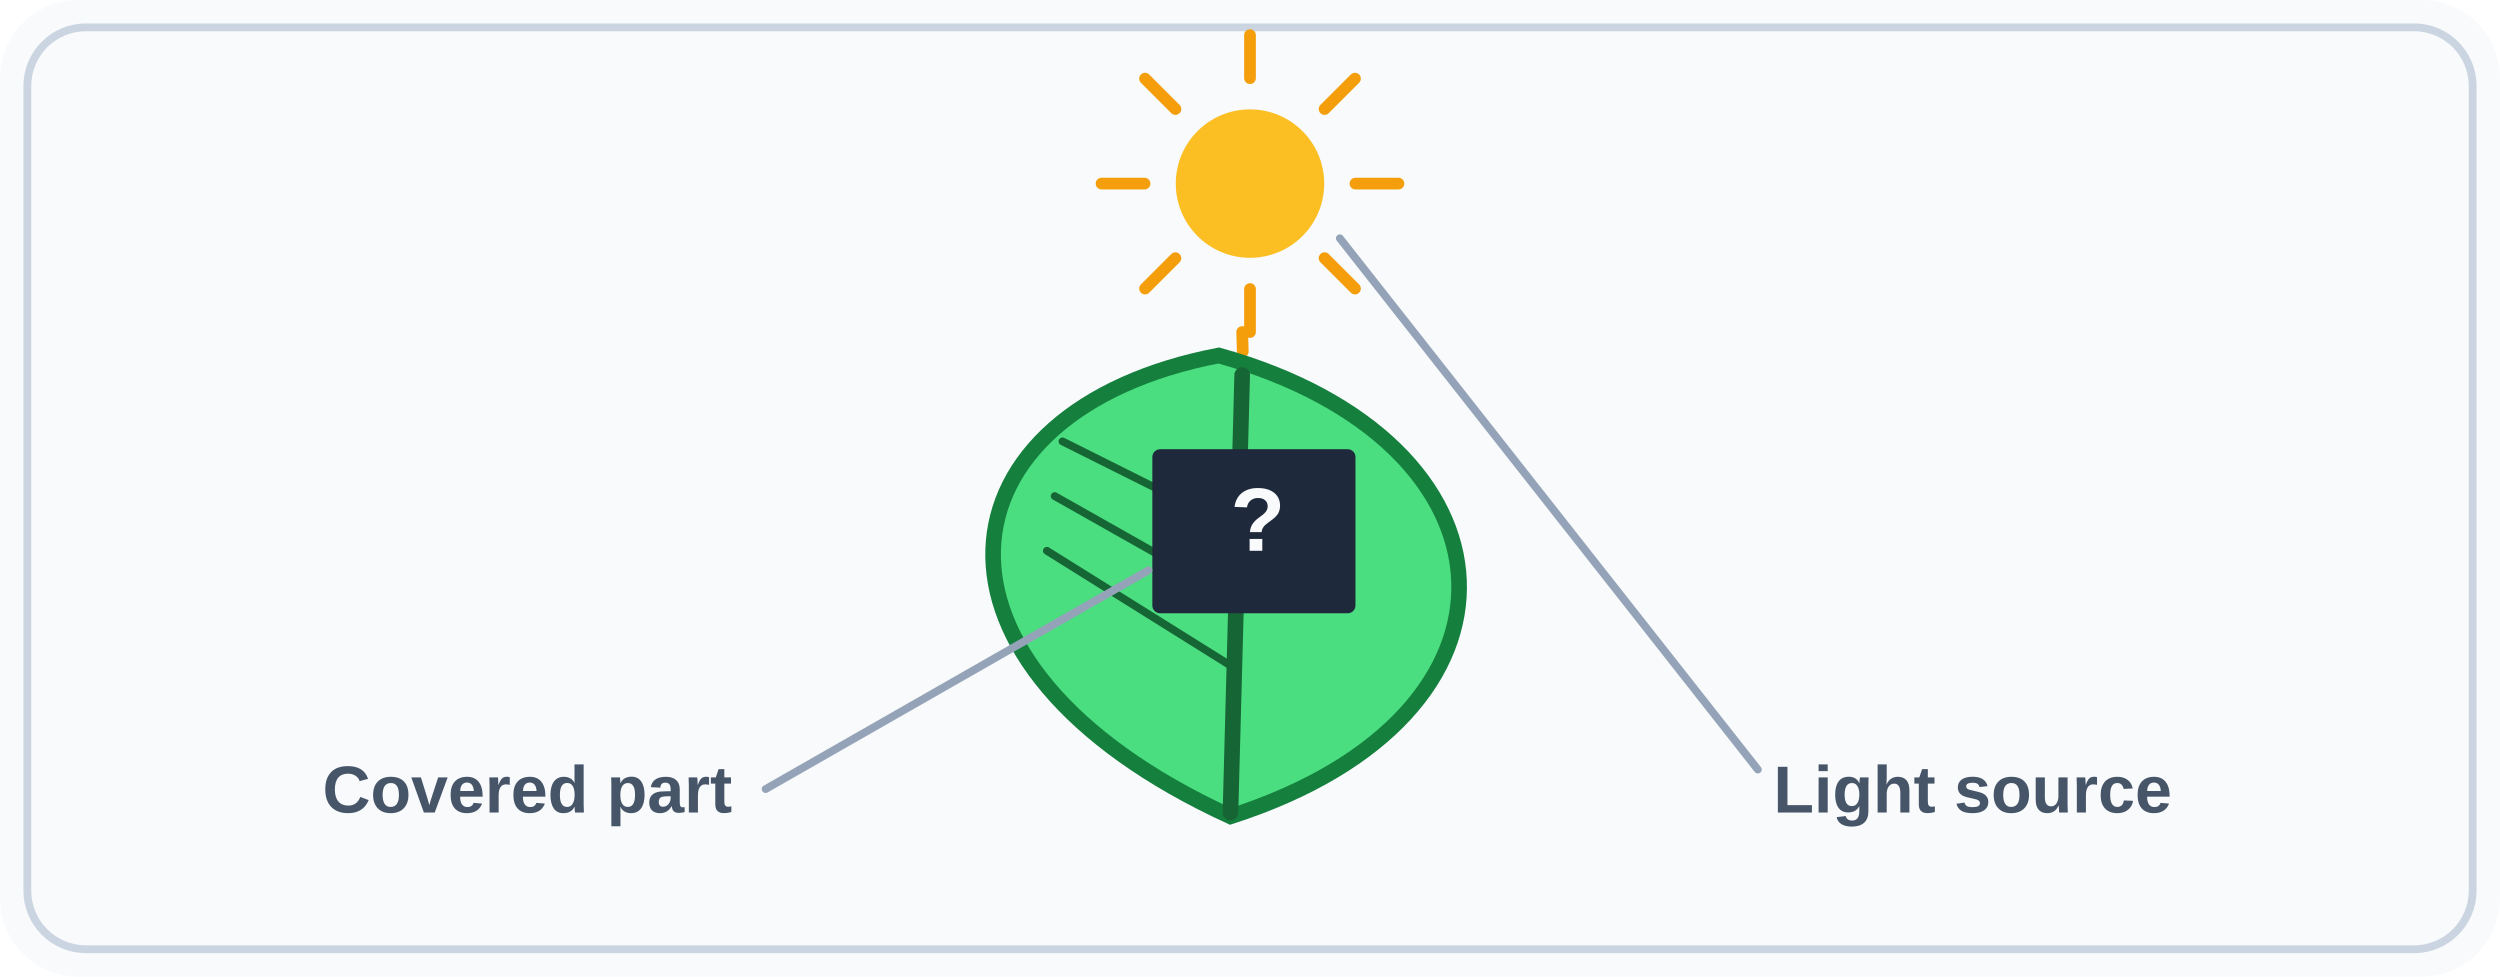
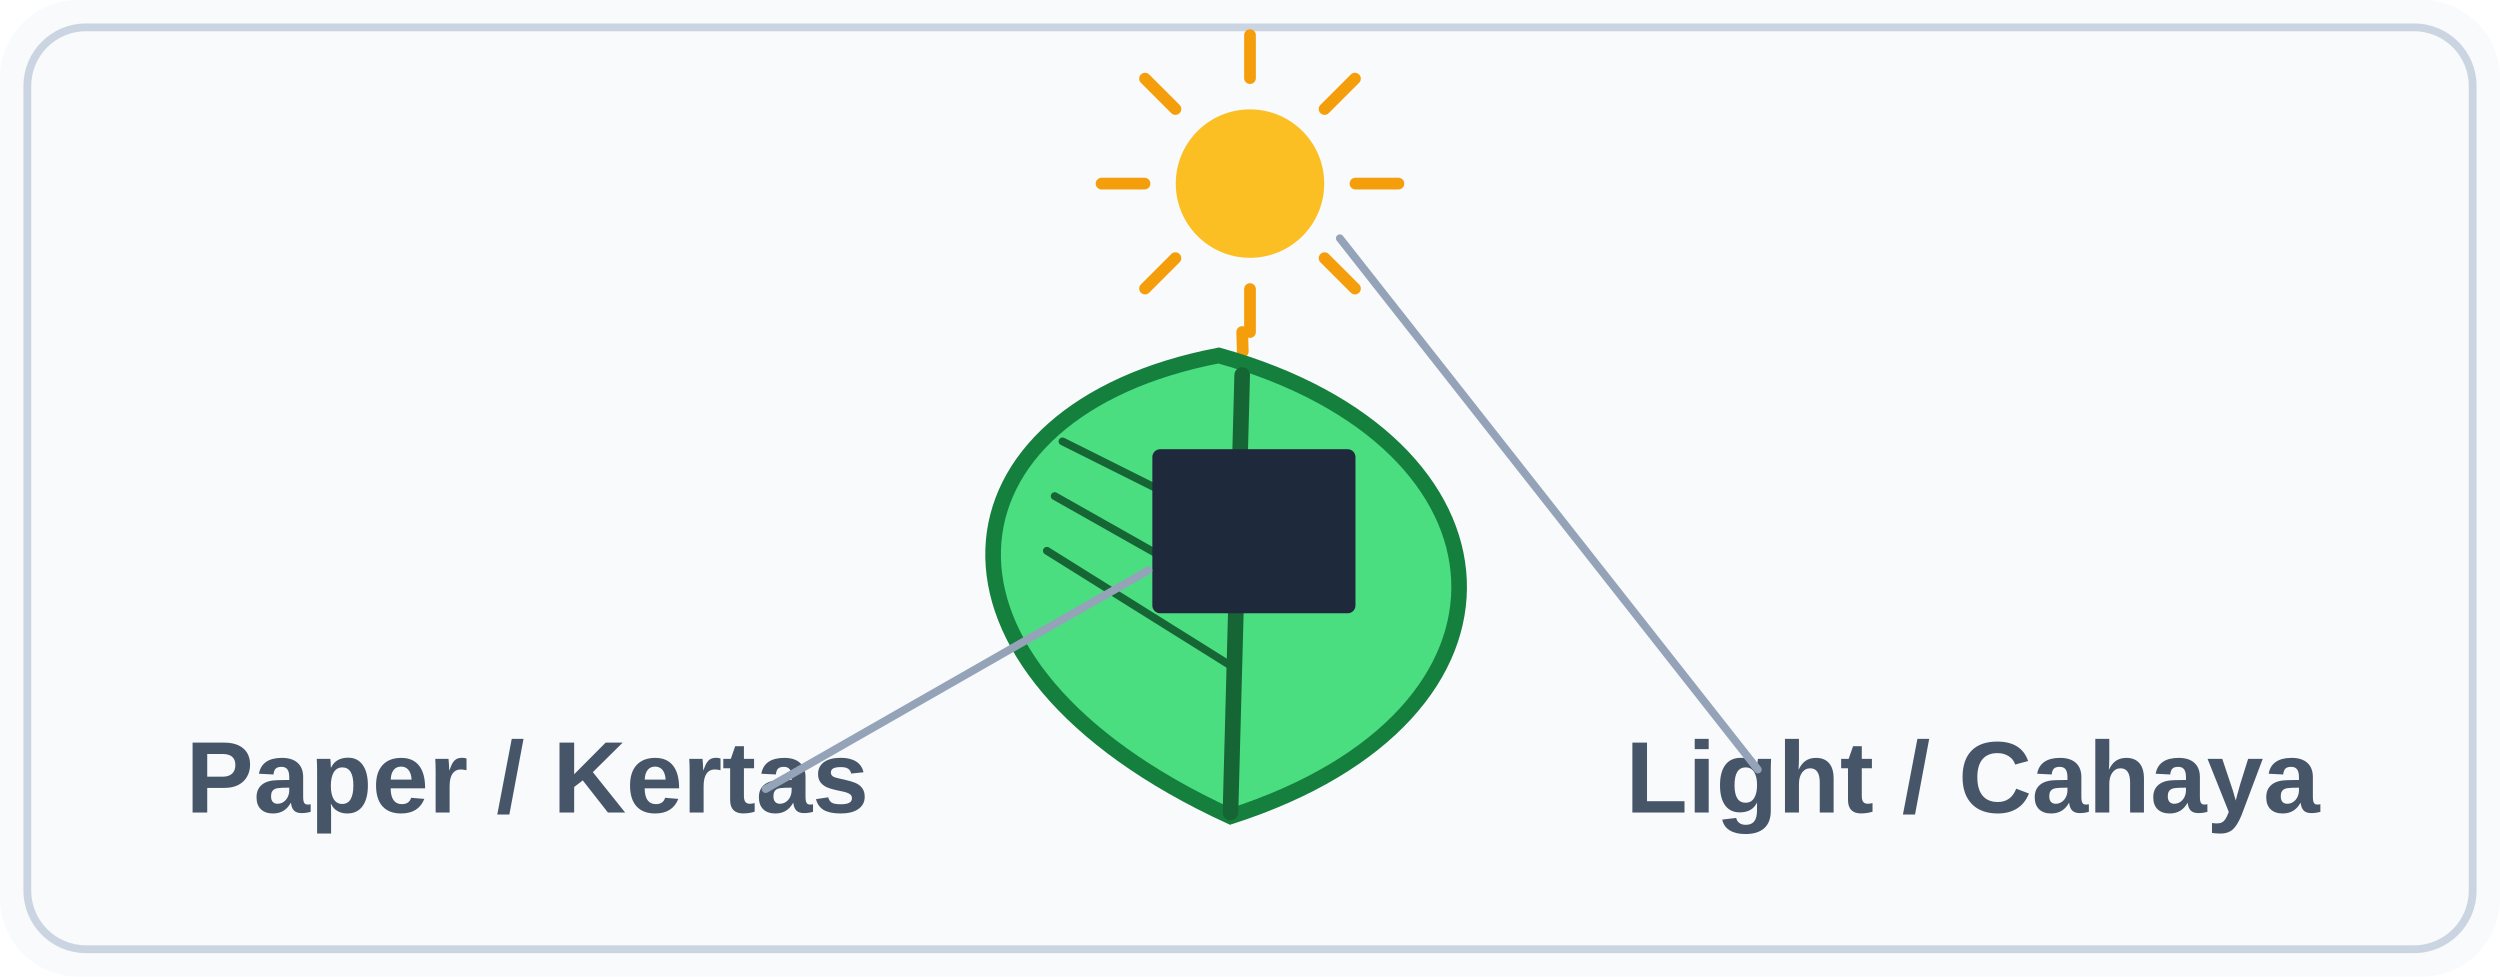
<svg xmlns="http://www.w3.org/2000/svg" viewBox="0 0 640 250" role="img" aria-label="A plant leaf partly covered by opaque paper under a light source">
  <rect width="640" height="250" rx="20" fill="#F8FAFC" />
  <rect x="7" y="7" width="626" height="236" rx="15" fill="none" stroke="#CBD5E1" stroke-width="2" />
  <circle cx="320" cy="47" r="19" fill="#FBBF24" stroke="none" stroke-width="3" />
  <line x1="347" y1="47" x2="358" y2="47" stroke="#F59E0B" stroke-width="3" stroke-linecap="round" />
  <line x1="339.092" y1="66.092" x2="346.87" y2="73.87" stroke="#F59E0B" stroke-width="3" stroke-linecap="round" />
  <line x1="320" y1="74" x2="320" y2="85" stroke="#F59E0B" stroke-width="3" stroke-linecap="round" />
  <line x1="300.908" y1="66.092" x2="293.13" y2="73.87" stroke="#F59E0B" stroke-width="3" stroke-linecap="round" />
  <line x1="293" y1="47" x2="282" y2="47" stroke="#F59E0B" stroke-width="3" stroke-linecap="round" />
  <line x1="300.908" y1="27.908" x2="293.13" y2="20.13" stroke="#F59E0B" stroke-width="3" stroke-linecap="round" />
  <line x1="320" y1="20" x2="320" y2="9" stroke="#F59E0B" stroke-width="3" stroke-linecap="round" />
  <line x1="339.092" y1="27.908" x2="346.87" y2="20.13" stroke="#F59E0B" stroke-width="3" stroke-linecap="round" />
  <line x1="318" y1="85" x2="319" y2="119" stroke="#F59E0B" stroke-width="3" stroke-linecap="round" stroke-dasharray="5 7" />
  <path d="M315 209 C230 170 239 105 312 91 C391 113 396 183 315 209 Z" fill="#4ADE80" stroke="#15803D" stroke-width="4" />
  <line x1="315" y1="208" x2="318" y2="96" stroke="#166534" stroke-width="4" stroke-linecap="round" />
  <line x1="316" y1="135" x2="272" y2="113" stroke="#166534" stroke-width="2" stroke-linecap="round" />
  <line x1="316" y1="153" x2="270" y2="127" stroke="#166534" stroke-width="2" stroke-linecap="round" />
  <line x1="316" y1="171" x2="268" y2="141" stroke="#166534" stroke-width="2" stroke-linecap="round" />
  <rect x="295" y="115" width="52" height="42" rx="2" fill="#1E293B" stroke="none" stroke-width="3" />
-   <text x="322" y="141" font-family="Arial,sans-serif" font-size="23" font-weight="600" fill="#F8FAFC" text-anchor="middle">?</text>
-   <text x="135" y="208" font-family="Arial,sans-serif" font-size="17" font-weight="600" fill="#475569" text-anchor="middle">Covered part</text>
-   <text x="505" y="208" font-family="Arial,sans-serif" font-size="17" font-weight="600" fill="#475569" text-anchor="middle">Light source</text>
+   <text x="135" y="208" font-family="Arial,sans-serif" font-size="26" font-weight="600" fill="#475569" text-anchor="middle">Paper / Kertas</text>
+   <text x="505" y="208" font-family="Arial,sans-serif" font-size="26" font-weight="600" fill="#475569" text-anchor="middle">Light / Cahaya</text>
  <line x1="196" y1="202" x2="294" y2="146" stroke="#94A3B8" stroke-width="2" stroke-linecap="round" />
  <line x1="450" y1="197" x2="343" y2="61" stroke="#94A3B8" stroke-width="2" stroke-linecap="round" />
</svg>
